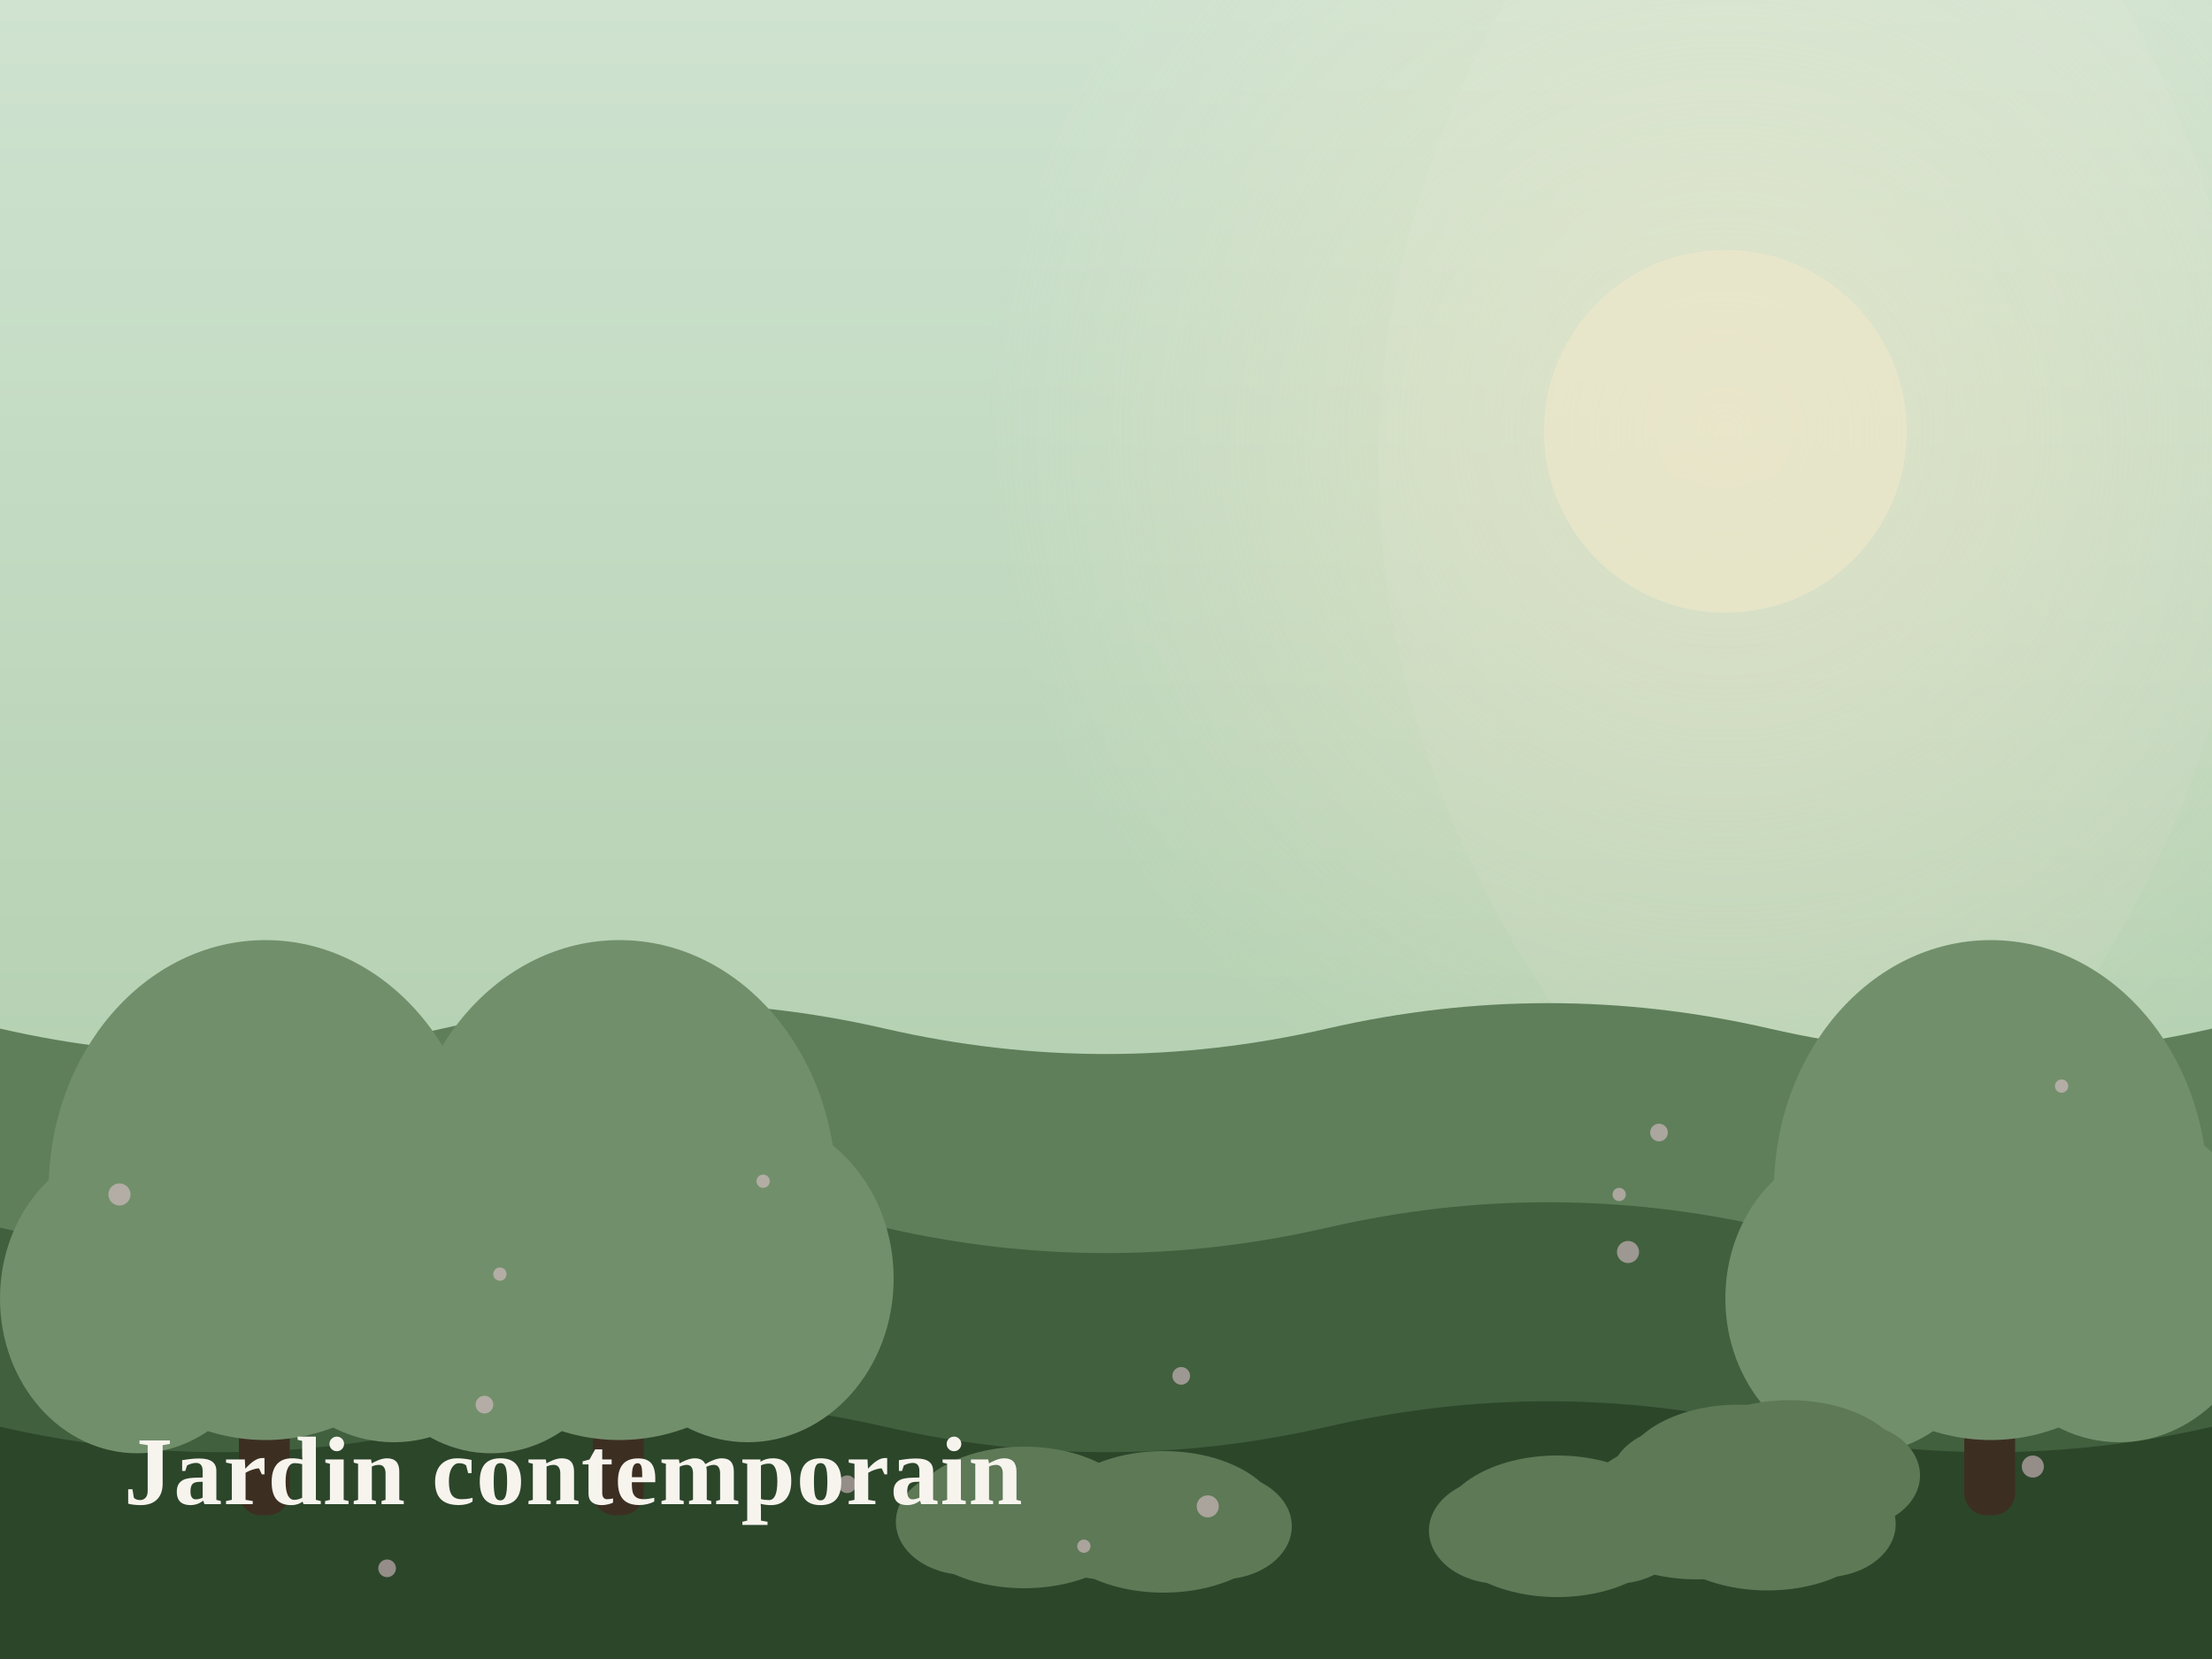
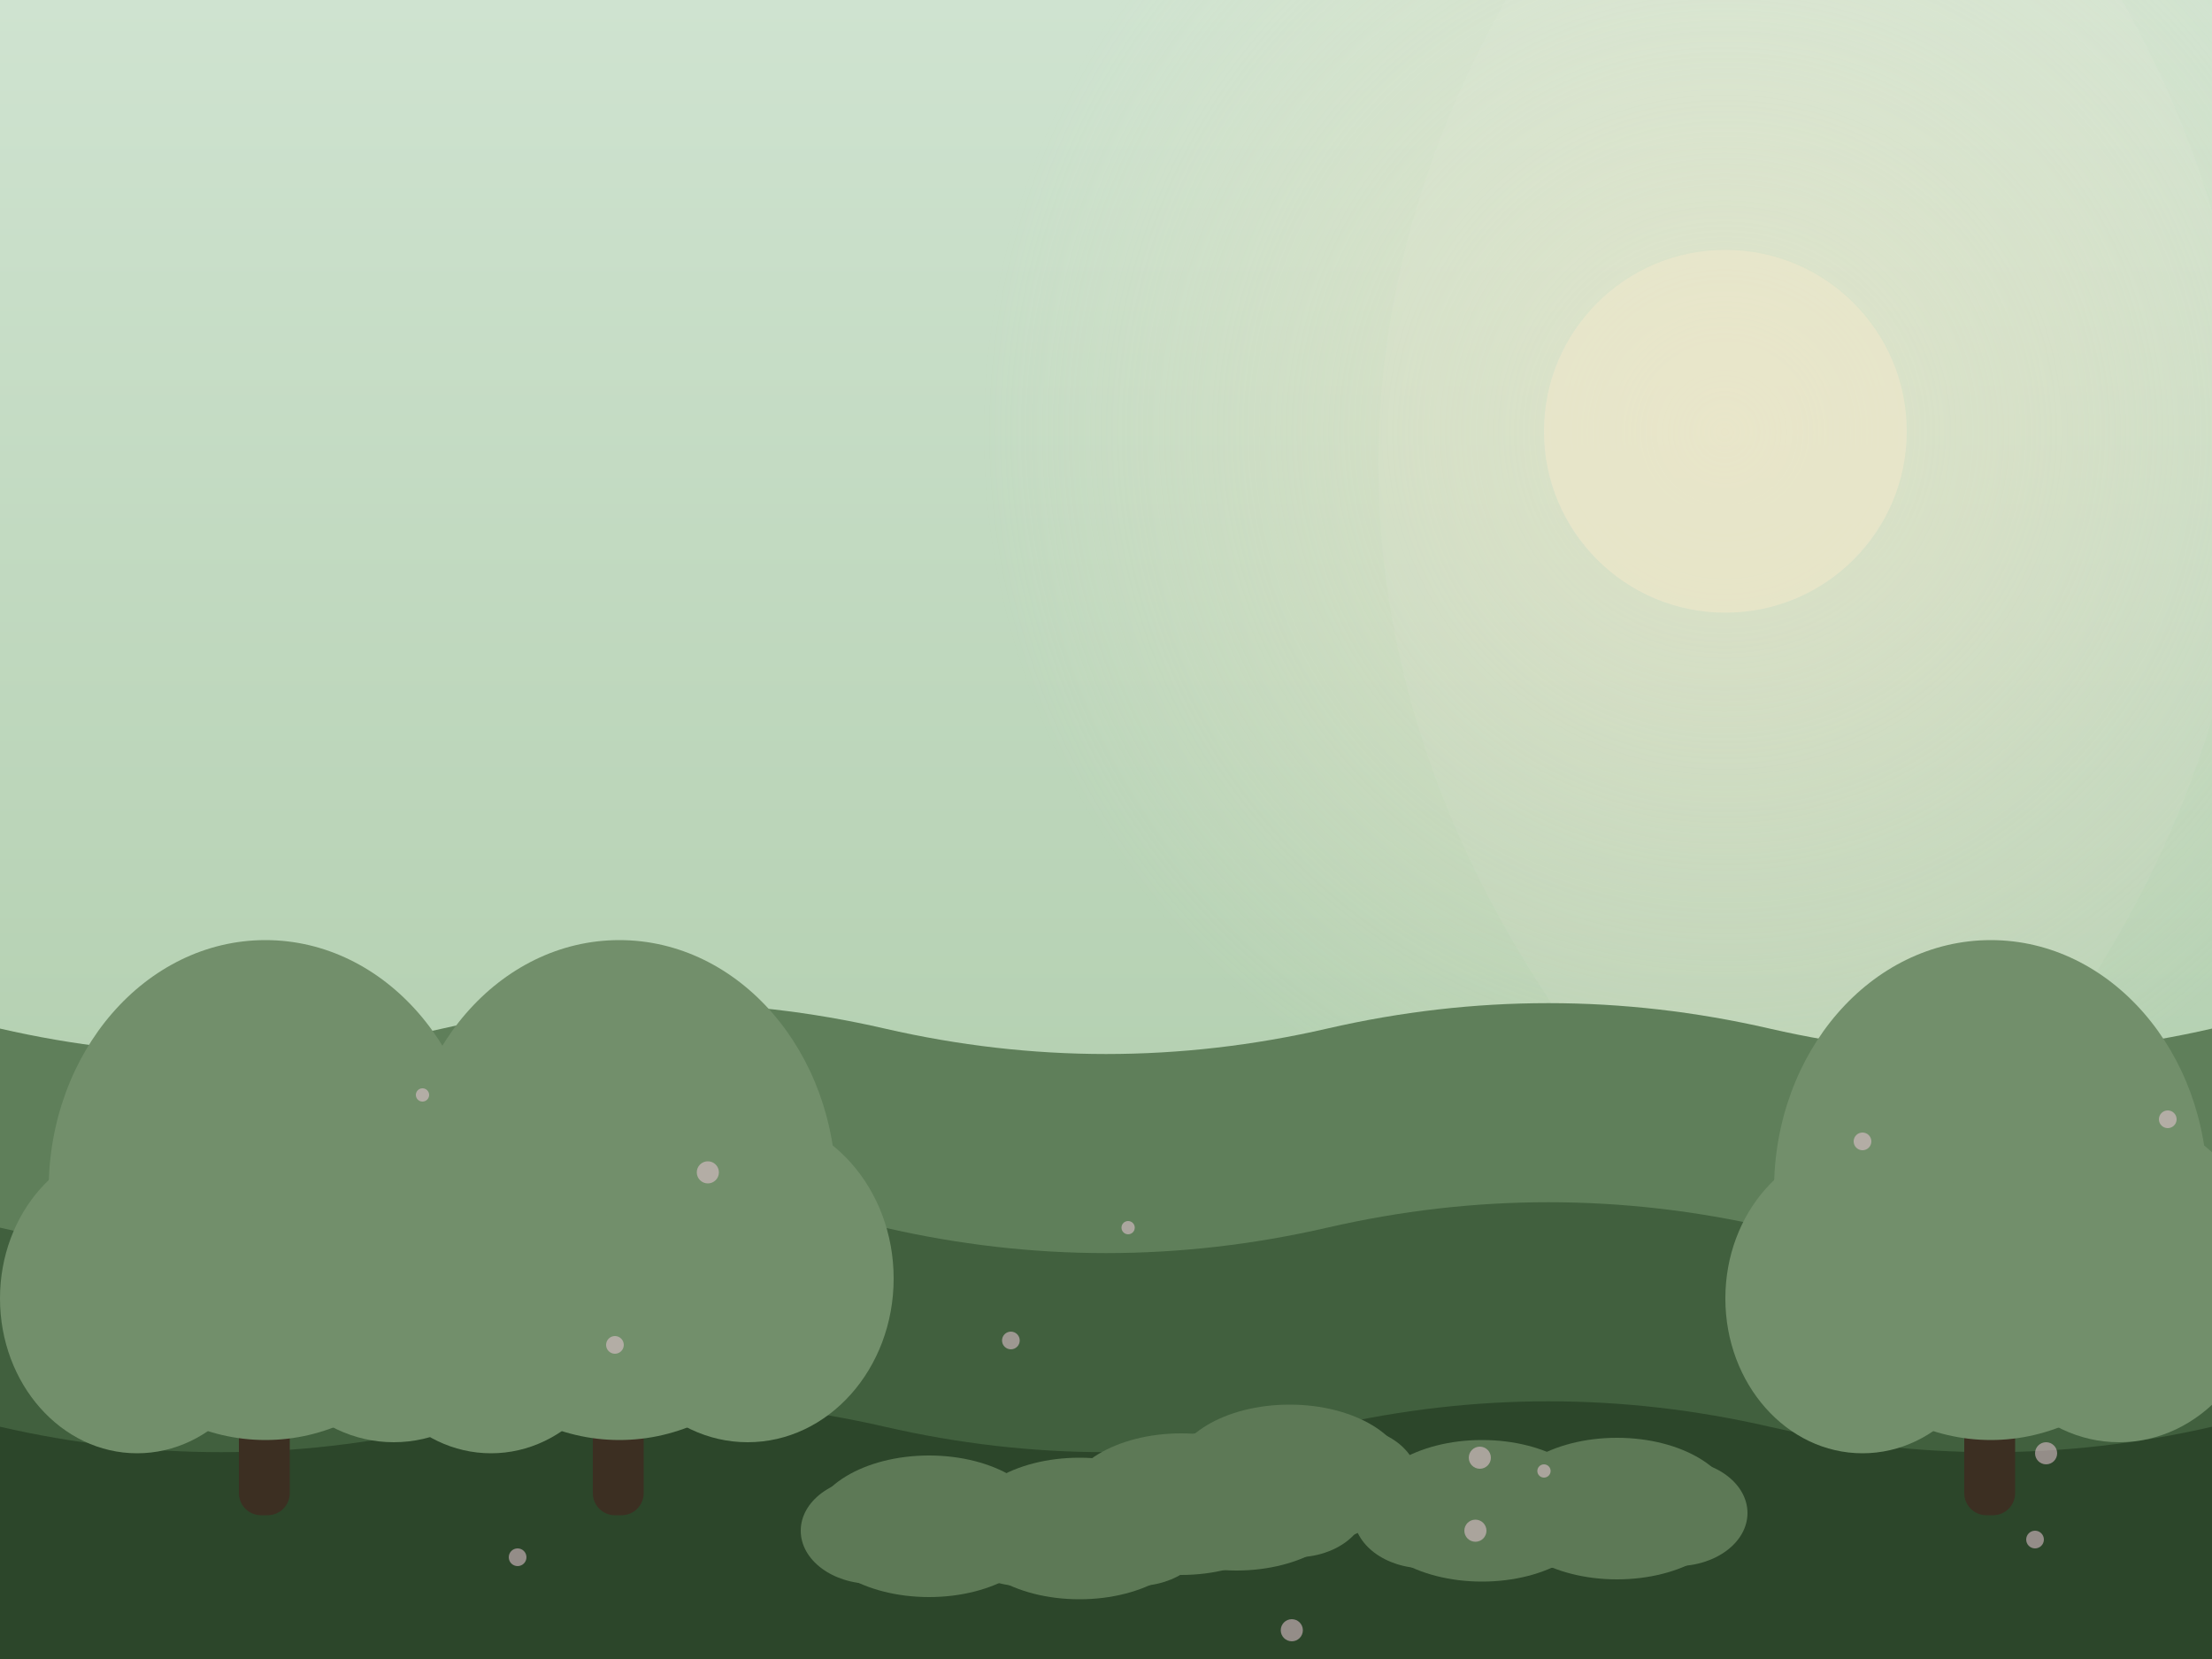
- <svg xmlns="http://www.w3.org/2000/svg" viewBox="0 0 1000 750" preserveAspectRatio="xMidYMid slice" role="img" aria-label="Jardin contemporain">
+ <svg xmlns="http://www.w3.org/2000/svg" viewBox="0 0 1000 750" preserveAspectRatio="xMidYMid slice" role="img" aria-label="Réalisation paysagère">
  <defs>
    <linearGradient id="sky" x1="0" y1="0" x2="0" y2="1">
      <stop offset="0" stop-color="#cfe3d0" />
      <stop offset="1" stop-color="#a7c7a2" />
    </linearGradient>
    <radialGradient id="orb">
      <stop offset="0" stop-color="#f1e7c9" stop-opacity="0.55" />
      <stop offset="1" stop-color="#f1e7c9" stop-opacity="0" />
    </radialGradient>
  </defs>
  <rect width="1000" height="750" fill="url(#sky)" />
  <circle cx="780" cy="195" r="338" fill="url(#orb)" />
  <circle cx="780" cy="195" r="82" fill="#f1e7c9" opacity="0.55" />
  <g opacity="0.06" fill="#F7F4EE">
    <path d="M820.0 -165 C 1082.5 60, 1082.5 360.0, 820.0 585.0 C 557.5 360.0, 557.5 60, 820.0 -165 Z" />
    <rect x="818.0" y="-165" width="4" height="750.0" rx="2" />
  </g>
  <path d="M0 465.0 Q 100 488 200 465 Q 300 442 400 465 Q 500 488 600 465 Q 700 442 800 465 Q 900 488 1000 465 L 1000 9999 L 0 9999 Z" fill="#5f7f5a" opacity="1.0" />
  <path d="M0 555.0 Q 100 578 200 555 Q 300 532 400 555 Q 500 578 600 555 Q 700 532 800 555 Q 900 578 1000 555 L 1000 9999 L 0 9999 Z" fill="#41603e" opacity="1.0" />
  <path d="M0 645.0 Q 100 668 200 645 Q 300 622 400 645 Q 500 668 600 645 Q 700 622 800 645 Q 900 668 1000 645 L 1000 9999 L 0 9999 Z" fill="#2c462a" opacity="1.0" />
  <rect x="108" y="578" width="23" height="107" rx="10" fill="#3c2f22" />
  <ellipse cx="120" cy="538" rx="98" ry="113" fill="#728f6b" />
  <ellipse cx="62" cy="587" rx="62" ry="70" fill="#728f6b" />
  <ellipse cx="178" cy="578" rx="66" ry="74" fill="#728f6b" />
  <rect x="268" y="578" width="23" height="107" rx="10" fill="#3c2f22" />
  <ellipse cx="280" cy="538" rx="98" ry="113" fill="#728f6b" />
  <ellipse cx="222" cy="587" rx="62" ry="70" fill="#728f6b" />
  <ellipse cx="338" cy="578" rx="66" ry="74" fill="#728f6b" />
  <rect x="888" y="578" width="23" height="107" rx="10" fill="#3c2f22" />
  <ellipse cx="900" cy="538" rx="98" ry="113" fill="#728f6b" />
  <ellipse cx="842" cy="587" rx="62" ry="70" fill="#728f6b" />
  <ellipse cx="958" cy="578" rx="66" ry="74" fill="#728f6b" />
-   <ellipse cx="809" cy="665" rx="53" ry="32" fill="#5d7956" />
-   <ellipse cx="783" cy="667" rx="32" ry="24" fill="#5d7956" />
-   <ellipse cx="836" cy="667" rx="32" ry="24" fill="#5d7956" />
-   <ellipse cx="767" cy="682" rx="53" ry="32" fill="#5d7956" />
-   <ellipse cx="740" cy="684" rx="32" ry="24" fill="#5d7956" />
-   <ellipse cx="793" cy="684" rx="32" ry="24" fill="#5d7956" />
-   <ellipse cx="799" cy="687" rx="53" ry="32" fill="#5d7956" />
-   <ellipse cx="772" cy="689" rx="32" ry="24" fill="#5d7956" />
-   <ellipse cx="825" cy="689" rx="32" ry="24" fill="#5d7956" />
-   <ellipse cx="526" cy="688" rx="53" ry="32" fill="#5d7956" />
-   <ellipse cx="499" cy="690" rx="32" ry="24" fill="#5d7956" />
-   <ellipse cx="552" cy="690" rx="32" ry="24" fill="#5d7956" />
-   <ellipse cx="786" cy="667" rx="53" ry="32" fill="#5d7956" />
-   <ellipse cx="760" cy="669" rx="32" ry="24" fill="#5d7956" />
-   <ellipse cx="813" cy="669" rx="32" ry="24" fill="#5d7956" />
-   <ellipse cx="704" cy="690" rx="53" ry="32" fill="#5d7956" />
-   <ellipse cx="678" cy="692" rx="32" ry="24" fill="#5d7956" />
-   <ellipse cx="730" cy="692" rx="32" ry="24" fill="#5d7956" />
-   <ellipse cx="463" cy="686" rx="53" ry="32" fill="#5d7956" />
-   <ellipse cx="437" cy="688" rx="32" ry="24" fill="#5d7956" />
-   <ellipse cx="489" cy="688" rx="32" ry="24" fill="#5d7956" />
-   <circle cx="219" cy="635" r="4" fill="#e9c7d6" opacity="0.55" />
-   <circle cx="54" cy="540" r="5" fill="#e9c7d6" opacity="0.55" />
-   <circle cx="383" cy="671" r="4" fill="#e9c7d6" opacity="0.55" />
-   <circle cx="736" cy="566" r="5" fill="#e9c7d6" opacity="0.55" />
-   <circle cx="226" cy="576" r="3" fill="#e9c7d6" opacity="0.55" />
-   <circle cx="345" cy="534" r="3" fill="#e9c7d6" opacity="0.55" />
-   <circle cx="732" cy="540" r="3" fill="#e9c7d6" opacity="0.55" />
-   <circle cx="932" cy="491" r="3" fill="#e9c7d6" opacity="0.55" />
-   <circle cx="546" cy="681" r="5" fill="#e9c7d6" opacity="0.55" />
-   <circle cx="750" cy="512" r="4" fill="#e9c7d6" opacity="0.55" />
-   <circle cx="919" cy="663" r="5" fill="#e9c7d6" opacity="0.55" />
-   <circle cx="490" cy="699" r="3" fill="#e9c7d6" opacity="0.55" />
-   <circle cx="534" cy="622" r="4" fill="#e9c7d6" opacity="0.55" />
-   <circle cx="175" cy="709" r="4" fill="#e9c7d6" opacity="0.55" />
-   <g font-family="Georgia, 'Times New Roman', serif">
-     <text x="56" y="680" font-size="44" fill="#F7F4EE" font-weight="600" letter-spacing="0.5">Jardin contemporain</text>
-   </g>
+   <ellipse cx="559" cy="678" rx="53" ry="32" fill="#5d7956" />
+   <ellipse cx="533" cy="680" rx="32" ry="24" fill="#5d7956" />
+   <ellipse cx="586" cy="680" rx="32" ry="24" fill="#5d7956" />
+   <ellipse cx="583" cy="667" rx="53" ry="32" fill="#5d7956" />
+   <ellipse cx="556" cy="669" rx="32" ry="24" fill="#5d7956" />
+   <ellipse cx="609" cy="669" rx="32" ry="24" fill="#5d7956" />
+   <ellipse cx="731" cy="682" rx="53" ry="32" fill="#5d7956" />
+   <ellipse cx="705" cy="684" rx="32" ry="24" fill="#5d7956" />
+   <ellipse cx="758" cy="684" rx="32" ry="24" fill="#5d7956" />
+   <ellipse cx="670" cy="683" rx="53" ry="32" fill="#5d7956" />
+   <ellipse cx="644" cy="685" rx="32" ry="24" fill="#5d7956" />
+   <ellipse cx="697" cy="685" rx="32" ry="24" fill="#5d7956" />
+   <ellipse cx="534" cy="680" rx="53" ry="32" fill="#5d7956" />
+   <ellipse cx="508" cy="682" rx="32" ry="24" fill="#5d7956" />
+   <ellipse cx="560" cy="682" rx="32" ry="24" fill="#5d7956" />
+   <ellipse cx="488" cy="691" rx="53" ry="32" fill="#5d7956" />
+   <ellipse cx="462" cy="693" rx="32" ry="24" fill="#5d7956" />
+   <ellipse cx="514" cy="693" rx="32" ry="24" fill="#5d7956" />
+   <ellipse cx="420" cy="690" rx="53" ry="32" fill="#5d7956" />
+   <ellipse cx="394" cy="692" rx="32" ry="24" fill="#5d7956" />
+   <ellipse cx="446" cy="692" rx="32" ry="24" fill="#5d7956" />
+   <circle cx="191" cy="495" r="3" fill="#e9c7d6" opacity="0.55" />
+   <circle cx="842" cy="516" r="4" fill="#e9c7d6" opacity="0.55" />
+   <circle cx="510" cy="555" r="3" fill="#e9c7d6" opacity="0.55" />
+   <circle cx="457" cy="606" r="4" fill="#e9c7d6" opacity="0.55" />
+   <circle cx="278" cy="608" r="4" fill="#e9c7d6" opacity="0.55" />
+   <circle cx="234" cy="704" r="4" fill="#e9c7d6" opacity="0.55" />
+   <circle cx="320" cy="530" r="5" fill="#e9c7d6" opacity="0.55" />
+   <circle cx="584" cy="737" r="5" fill="#e9c7d6" opacity="0.55" />
+   <circle cx="920" cy="696" r="4" fill="#e9c7d6" opacity="0.55" />
+   <circle cx="980" cy="506" r="4" fill="#e9c7d6" opacity="0.55" />
+   <circle cx="667" cy="692" r="5" fill="#e9c7d6" opacity="0.55" />
+   <circle cx="698" cy="665" r="3" fill="#e9c7d6" opacity="0.55" />
+   <circle cx="669" cy="659" r="5" fill="#e9c7d6" opacity="0.55" />
+   <circle cx="925" cy="657" r="5" fill="#e9c7d6" opacity="0.55" />
</svg>
